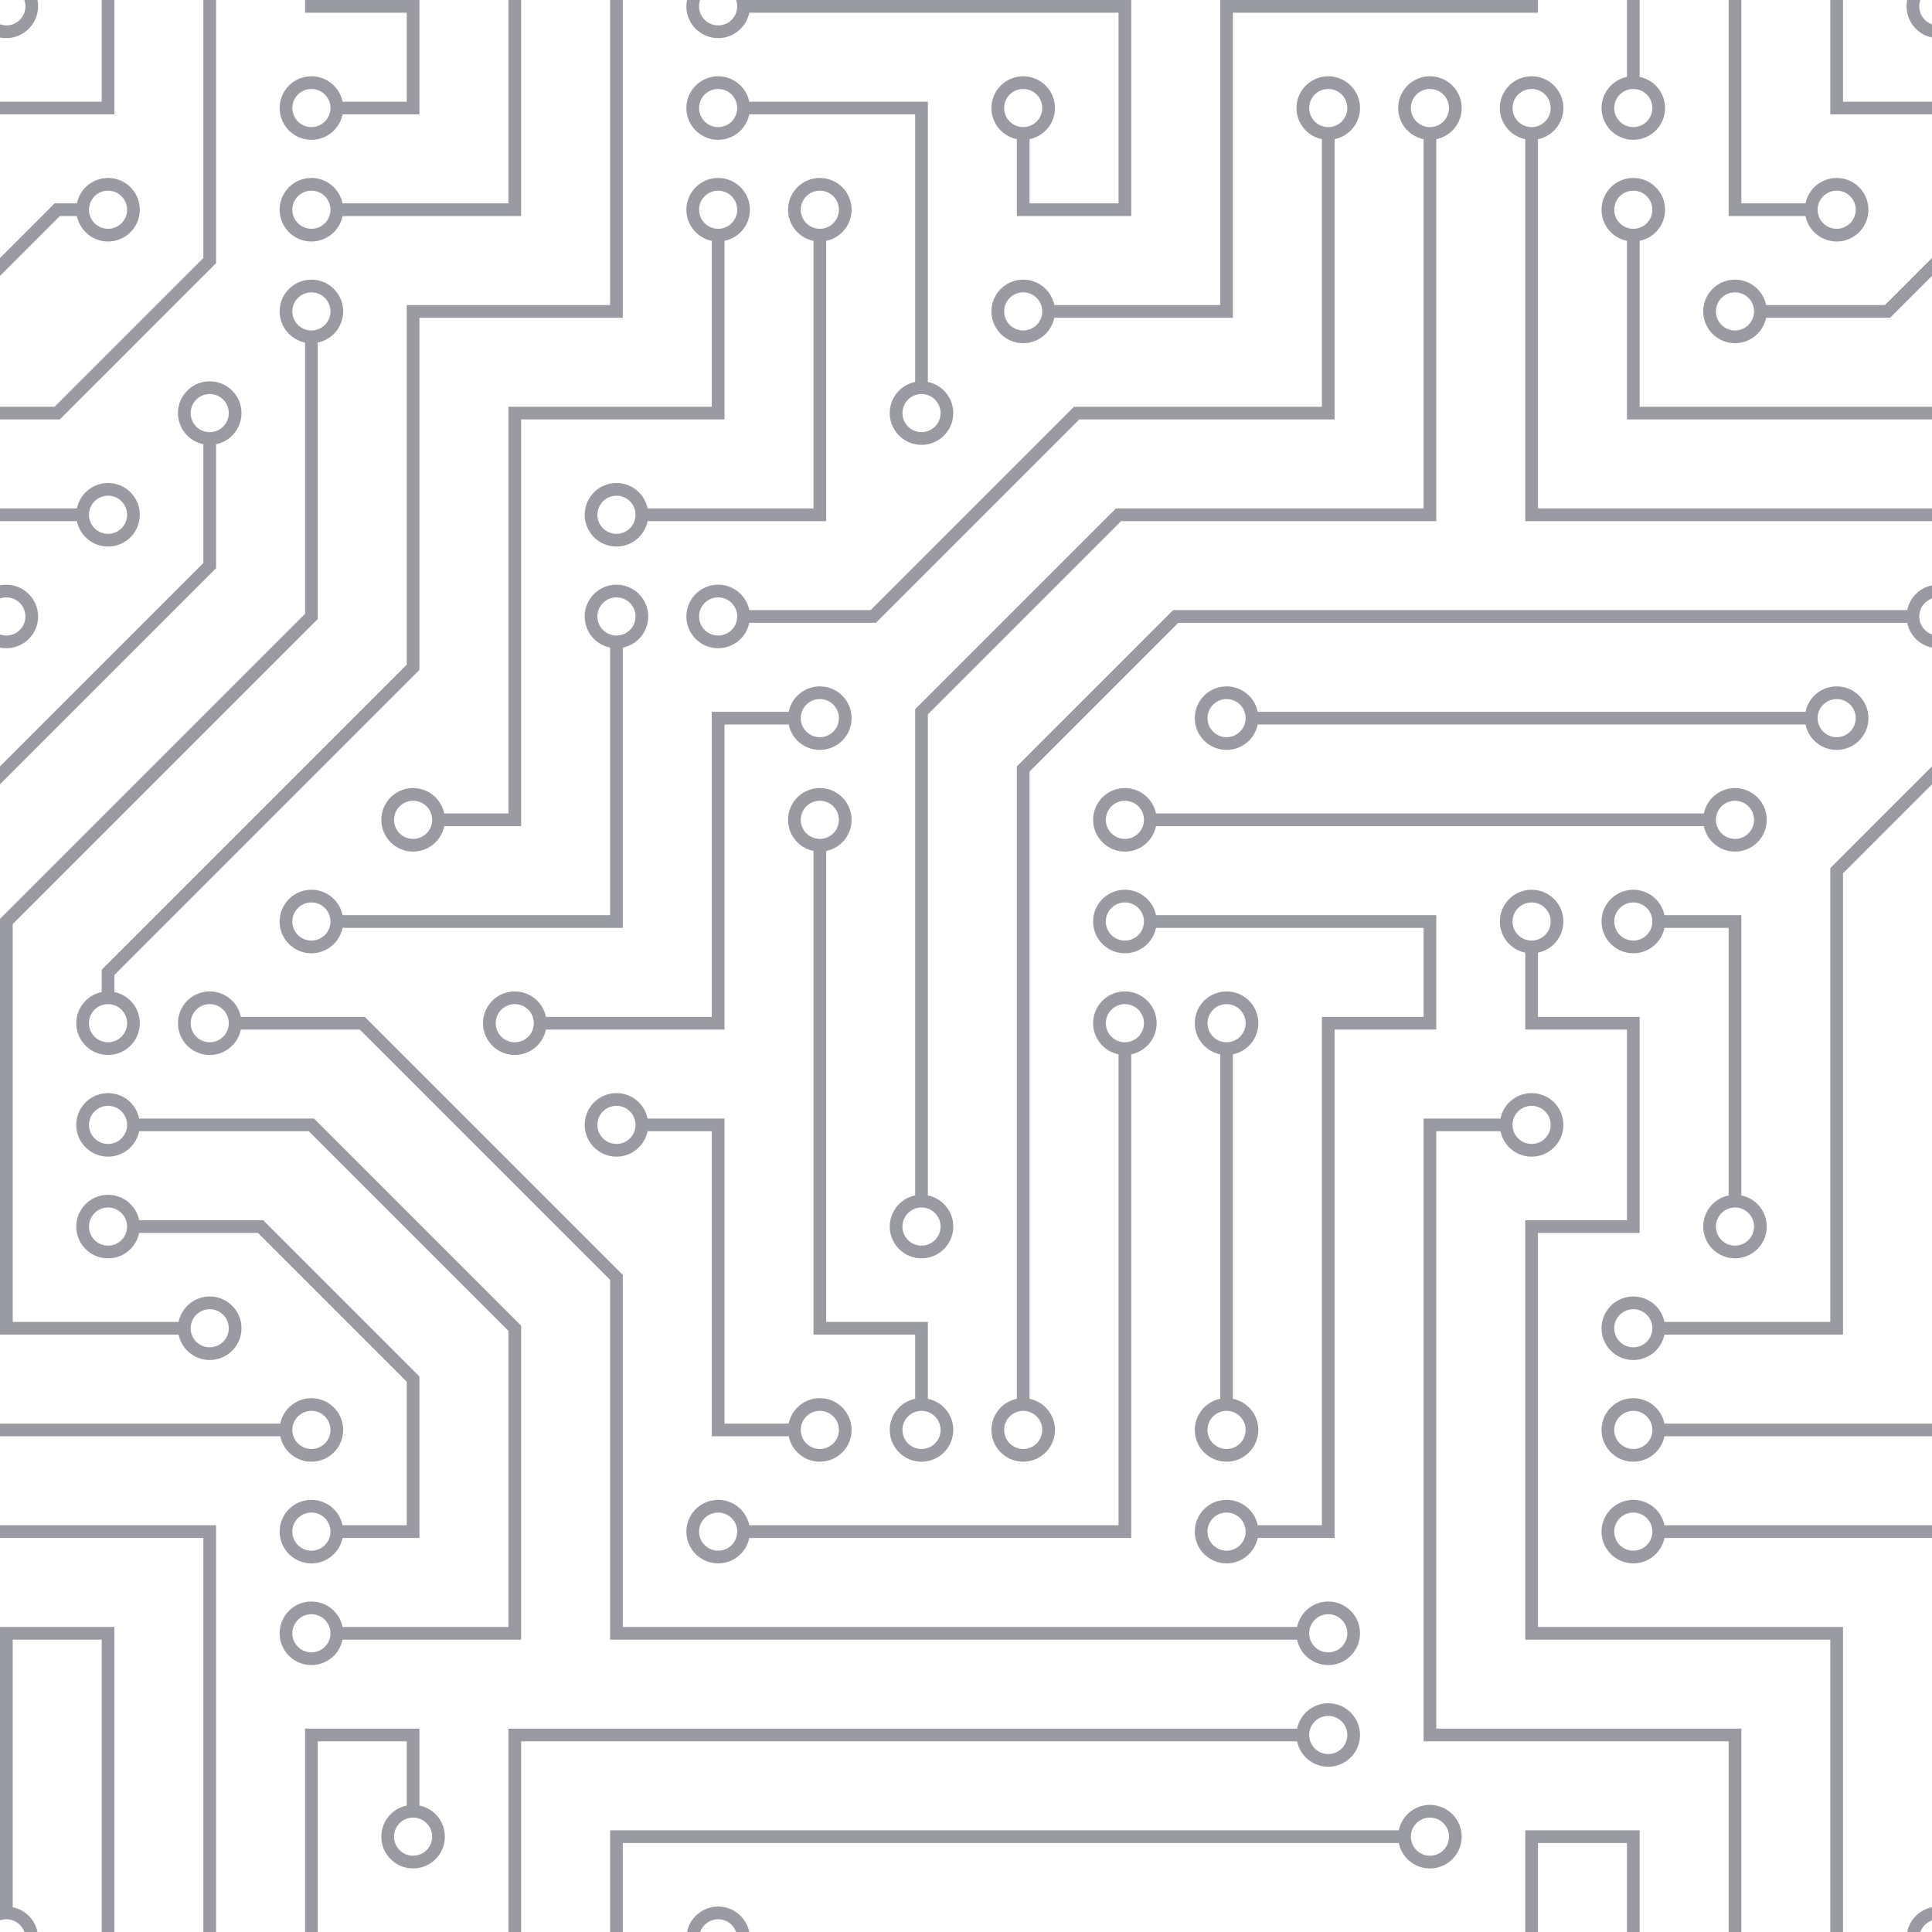
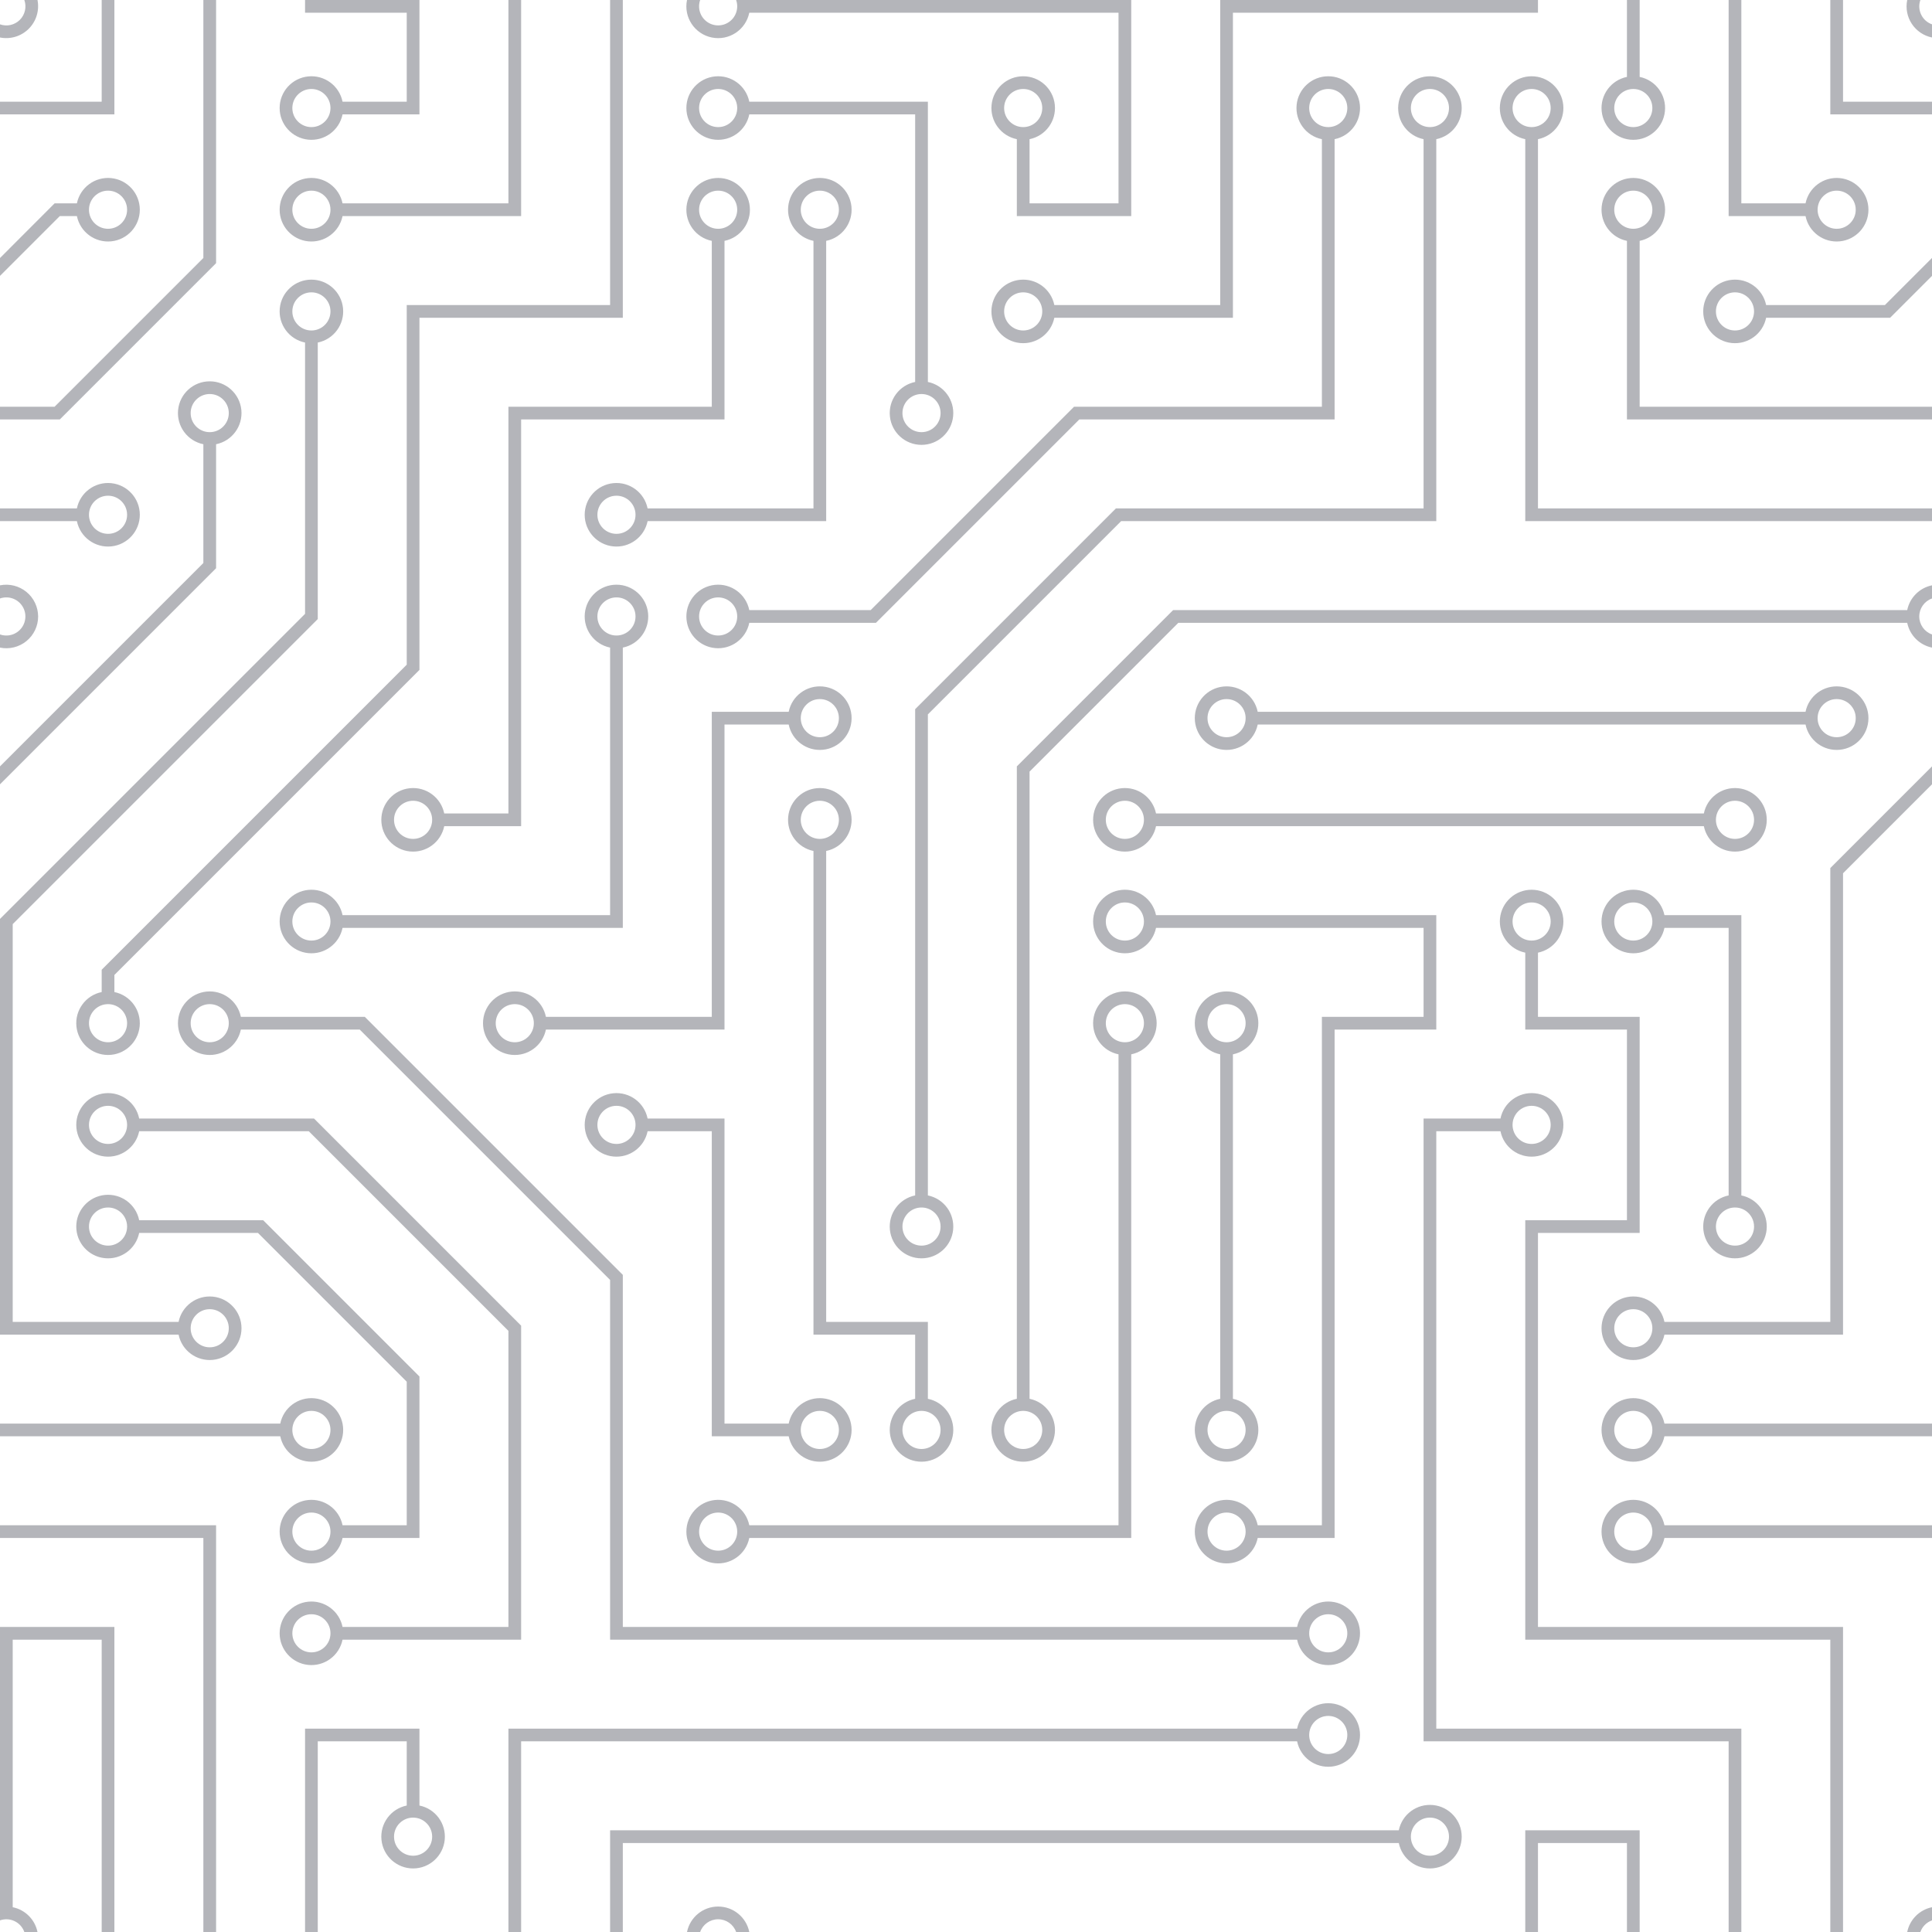
<svg xmlns="http://www.w3.org/2000/svg" viewBox="0 0 304 304" width="304" height="304">
-   <path fill="#020617" opacity=".4" d="M44.1 224a5 5 0 1 1 0 2H0v-2h44.1zm160 48a5 5 0 1 1 0 2H82v-2h122.1zm57.8-46a5 5 0 1 1 0-2H304v2h-42.1zm0 16a5 5 0 1 1 0-2H304v2h-42.1zm6.2-114a5 5 0 1 1 0 2h-86.2a5 5 0 1 1 0-2h86.2zm-256-48a5 5 0 1 1 0 2H0v-2h12.1zm185.8 34a5 5 0 1 1 0-2h86.2a5 5 0 1 1 0 2h-86.2zM258 12.1a5 5 0 1 1-2 0V0h2v12.1zm-64 208a5 5 0 1 1-2 0v-54.2a5 5 0 1 1 2 0v54.2zm48-198.2V80h62v2h-64V21.9a5 5 0 1 1 2 0zm16 16V64h46v2h-48V37.9a5 5 0 1 1 2 0zm-128 96V208h16v12.1a5 5 0 1 1-2 0V210h-16v-76.1a5 5 0 1 1 2 0zm-5.9-21.9a5 5 0 1 1 0 2H114v48H85.9a5 5 0 1 1 0-2H112v-48h12.1zm-6.2 130a5 5 0 1 1 0-2H176v-74.1a5 5 0 1 1 2 0V242h-60.1zm-16-64a5 5 0 1 1 0-2H114v48h10.1a5 5 0 1 1 0 2H112v-48h-10.1zM66 284.1a5 5 0 1 1-2 0V274H50v30h-2v-32h18v12.1zM236.1 176a5 5 0 1 1 0 2H226v94h48v32h-2v-30h-48v-98h12.1zm25.8-30a5 5 0 1 1 0-2H274v44.1a5 5 0 1 1-2 0V146h-10.1zm-64 96a5 5 0 1 1 0-2H208v-80h16v-14h-42.1a5 5 0 1 1 0-2H226v18h-16v80h-12.1zm86.2-210a5 5 0 1 1 0 2H272V0h2v32h10.1zM98 101.9V146H53.9a5 5 0 1 1 0-2H96v-42.1a5 5 0 1 1 2 0zM53.9 34a5 5 0 1 1 0-2H80V0h2v34H53.9zm60.1 3.9V66H82v64H69.9a5 5 0 1 1 0-2H80V64h32V37.9a5 5 0 1 1 2 0zM101.9 82a5 5 0 1 1 0-2H128V37.9a5 5 0 1 1 2 0V82h-28.1zm16-64a5 5 0 1 1 0-2H146v44.1a5 5 0 1 1-2 0V18h-26.1zm102.2 270a5 5 0 1 1 0 2H98v14h-2v-16h124.1zM242 149.9V160h16v34h-16v62h48v48h-2v-46h-48v-66h16v-30h-16v-12.1a5 5 0 1 1 2 0zM53.9 18a5 5 0 1 1 0-2H64V2H48V0h18v18H53.9zm112 32a5 5 0 1 1 0-2H192V0h50v2h-48v48h-28.1zm-48-48a5 5 0 0 1-9.8-2h2.07a3 3 0 1 0 5.66 0H178v34h-18V21.9a5 5 0 1 1 2 0V32h14V2h-58.1zm0 96a5 5 0 1 1 0-2H137l32-32h39V21.9a5 5 0 1 1 2 0V66h-40.17l-32 32H117.9zm28.1 90.1a5 5 0 1 1-2 0v-76.51L175.59 80H224V21.9a5 5 0 1 1 2 0V82h-49.59L146 112.41v75.69zm16 32a5 5 0 1 1-2 0v-99.51L184.59 96H300.1a5 5 0 0 1 3.9-3.9v2.07a3 3 0 0 0 0 5.66v2.07a5 5 0 0 1-3.9-3.9H185.41L162 121.41v98.69zm-144-64a5 5 0 1 1-2 0v-3.51l48-48V48h32V0h2v50H66v55.41l-48 48v2.69zM50 53.9v43.51l-48 48V208h26.1a5 5 0 1 1 0 2H0v-65.41l48-48V53.9a5 5 0 1 1 2 0zm-16 16V89.41l-34 34v-2.82l32-32V69.9a5 5 0 1 1 2 0zM12.1 32a5 5 0 1 1 0 2H9.41L0 43.41V40.6L8.59 32h3.51zm265.8 18a5 5 0 1 1 0-2h18.69l7.41-7.41v2.82L297.41 50H277.9zm-16 160a5 5 0 1 1 0-2H288v-71.41l16-16v2.82l-14 14V210h-28.1zm-208 32a5 5 0 1 1 0-2H64v-22.59L40.59 194H21.9a5 5 0 1 1 0-2H41.41L66 216.59V242H53.9zm150.2 14a5 5 0 1 1 0 2H96v-56.6L56.6 162H37.9a5 5 0 1 1 0-2h19.5L98 200.6V256h106.1zm-150.2 2a5 5 0 1 1 0-2H80v-46.59L48.59 178H21.9a5 5 0 1 1 0-2H49.41L82 208.59V258H53.9zM34 39.8v1.61L9.41 66H0v-2h8.59L32 40.59V0h2v39.8zM2 300.1a5 5 0 0 1 3.9 3.9H3.83A3 3 0 0 0 0 302.17V256h18v48h-2v-46H2v42.1zM34 241v63h-2v-62H0v-2h34v1zM17 18H0v-2h16V0h2v18h-1zm273-2h14v2h-16V0h2v16zm-32 273v15h-2v-14h-14v14h-2v-16h18v1zM0 92.1A5.02 5.02 0 0 1 6 97a5 5 0 0 1-6 4.9v-2.07a3 3 0 1 0 0-5.66V92.1zM80 272h2v32h-2v-32zm37.9 32h-2.07a3 3 0 0 0-5.66 0h-2.07a5 5 0 0 1 9.8 0zM5.9 0A5.02 5.02 0 0 1 0 5.9V3.83A3 3 0 0 0 3.83 0H5.9zm294.2 0h2.07A3 3 0 0 0 304 3.83V5.9a5 5 0 0 1-3.9-5.9zm3.9 300.1v2.07a3 3 0 0 0-1.83 1.83h-2.07a5 5 0 0 1 3.9-3.9zM97 100a3 3 0 1 0 0-6 3 3 0 0 0 0 6zm0-16a3 3 0 1 0 0-6 3 3 0 0 0 0 6zm16 16a3 3 0 1 0 0-6 3 3 0 0 0 0 6zm16 16a3 3 0 1 0 0-6 3 3 0 0 0 0 6zm0 16a3 3 0 1 0 0-6 3 3 0 0 0 0 6zm-48 32a3 3 0 1 0 0-6 3 3 0 0 0 0 6zm16 16a3 3 0 1 0 0-6 3 3 0 0 0 0 6zm32 48a3 3 0 1 0 0-6 3 3 0 0 0 0 6zm-16 16a3 3 0 1 0 0-6 3 3 0 0 0 0 6zm32-16a3 3 0 1 0 0-6 3 3 0 0 0 0 6zm0-32a3 3 0 1 0 0-6 3 3 0 0 0 0 6zm16 32a3 3 0 1 0 0-6 3 3 0 0 0 0 6zm32 16a3 3 0 1 0 0-6 3 3 0 0 0 0 6zm0-16a3 3 0 1 0 0-6 3 3 0 0 0 0 6zm-16-64a3 3 0 1 0 0-6 3 3 0 0 0 0 6zm16 0a3 3 0 1 0 0-6 3 3 0 0 0 0 6zm16 96a3 3 0 1 0 0-6 3 3 0 0 0 0 6zm0 16a3 3 0 1 0 0-6 3 3 0 0 0 0 6zm16 16a3 3 0 1 0 0-6 3 3 0 0 0 0 6zm16-144a3 3 0 1 0 0-6 3 3 0 0 0 0 6zm0 32a3 3 0 1 0 0-6 3 3 0 0 0 0 6zm16-32a3 3 0 1 0 0-6 3 3 0 0 0 0 6zm16-16a3 3 0 1 0 0-6 3 3 0 0 0 0 6zm-96 0a3 3 0 1 0 0-6 3 3 0 0 0 0 6zm0 16a3 3 0 1 0 0-6 3 3 0 0 0 0 6zm16-32a3 3 0 1 0 0-6 3 3 0 0 0 0 6zm96 0a3 3 0 1 0 0-6 3 3 0 0 0 0 6zm-16-64a3 3 0 1 0 0-6 3 3 0 0 0 0 6zm16-16a3 3 0 1 0 0-6 3 3 0 0 0 0 6zm-32 0a3 3 0 1 0 0-6 3 3 0 0 0 0 6zm0-16a3 3 0 1 0 0-6 3 3 0 0 0 0 6zm-16 0a3 3 0 1 0 0-6 3 3 0 0 0 0 6zm-16 0a3 3 0 1 0 0-6 3 3 0 0 0 0 6zm-16 0a3 3 0 1 0 0-6 3 3 0 0 0 0 6zM49 36a3 3 0 1 0 0-6 3 3 0 0 0 0 6zm-32 0a3 3 0 1 0 0-6 3 3 0 0 0 0 6zm32 16a3 3 0 1 0 0-6 3 3 0 0 0 0 6zM33 68a3 3 0 1 0 0-6 3 3 0 0 0 0 6zm16-48a3 3 0 1 0 0-6 3 3 0 0 0 0 6zm0 240a3 3 0 1 0 0-6 3 3 0 0 0 0 6zm16 32a3 3 0 1 0 0-6 3 3 0 0 0 0 6zm-16-64a3 3 0 1 0 0-6 3 3 0 0 0 0 6zm0 16a3 3 0 1 0 0-6 3 3 0 0 0 0 6zm-16-32a3 3 0 1 0 0-6 3 3 0 0 0 0 6zm80-176a3 3 0 1 0 0-6 3 3 0 0 0 0 6zm16 0a3 3 0 1 0 0-6 3 3 0 0 0 0 6zm-16-16a3 3 0 1 0 0-6 3 3 0 0 0 0 6zm32 48a3 3 0 1 0 0-6 3 3 0 0 0 0 6zm16-16a3 3 0 1 0 0-6 3 3 0 0 0 0 6zm0-32a3 3 0 1 0 0-6 3 3 0 0 0 0 6zm112 176a3 3 0 1 0 0-6 3 3 0 0 0 0 6zm-16 16a3 3 0 1 0 0-6 3 3 0 0 0 0 6zm0 16a3 3 0 1 0 0-6 3 3 0 0 0 0 6zm0 16a3 3 0 1 0 0-6 3 3 0 0 0 0 6zM17 180a3 3 0 1 0 0-6 3 3 0 0 0 0 6zm0 16a3 3 0 1 0 0-6 3 3 0 0 0 0 6zm0-32a3 3 0 1 0 0-6 3 3 0 0 0 0 6zm16 0a3 3 0 1 0 0-6 3 3 0 0 0 0 6zM17 84a3 3 0 1 0 0-6 3 3 0 0 0 0 6zm32 64a3 3 0 1 0 0-6 3 3 0 0 0 0 6zm16-16a3 3 0 1 0 0-6 3 3 0 0 0 0 6z" />
+   <path fill="#020617" opacity=".3" d="M44.1 224a5 5 0 1 1 0 2H0v-2h44.1zm160 48a5 5 0 1 1 0 2H82v-2h122.1zm57.8-46a5 5 0 1 1 0-2H304v2h-42.1zm0 16a5 5 0 1 1 0-2H304v2h-42.1zm6.2-114a5 5 0 1 1 0 2h-86.2a5 5 0 1 1 0-2h86.2zm-256-48a5 5 0 1 1 0 2H0v-2h12.1zm185.8 34a5 5 0 1 1 0-2h86.2a5 5 0 1 1 0 2h-86.2zM258 12.1a5 5 0 1 1-2 0V0h2v12.1zm-64 208a5 5 0 1 1-2 0v-54.2a5 5 0 1 1 2 0v54.2zm48-198.2V80h62v2h-64V21.9a5 5 0 1 1 2 0zm16 16V64h46v2h-48V37.9a5 5 0 1 1 2 0zm-128 96V208h16v12.1a5 5 0 1 1-2 0V210h-16v-76.1a5 5 0 1 1 2 0zm-5.9-21.9a5 5 0 1 1 0 2H114v48H85.9a5 5 0 1 1 0-2H112v-48h12.1zm-6.2 130a5 5 0 1 1 0-2H176v-74.1a5 5 0 1 1 2 0V242h-60.1zm-16-64a5 5 0 1 1 0-2H114v48h10.1a5 5 0 1 1 0 2H112v-48h-10.1zM66 284.1a5 5 0 1 1-2 0V274H50v30h-2v-32h18v12.1zM236.1 176a5 5 0 1 1 0 2H226v94h48v32h-2v-30h-48v-98h12.1zm25.8-30a5 5 0 1 1 0-2H274v44.1a5 5 0 1 1-2 0V146h-10.1zm-64 96a5 5 0 1 1 0-2H208v-80h16v-14h-42.1a5 5 0 1 1 0-2H226v18h-16v80h-12.1zm86.2-210a5 5 0 1 1 0 2H272V0h2v32h10.1zM98 101.9V146H53.9a5 5 0 1 1 0-2H96v-42.1a5 5 0 1 1 2 0zM53.9 34a5 5 0 1 1 0-2H80V0h2v34H53.9zm60.1 3.9V66H82v64H69.9a5 5 0 1 1 0-2H80V64h32V37.9a5 5 0 1 1 2 0zM101.9 82a5 5 0 1 1 0-2H128V37.9a5 5 0 1 1 2 0V82h-28.1zm16-64a5 5 0 1 1 0-2H146v44.1a5 5 0 1 1-2 0V18h-26.1zm102.2 270a5 5 0 1 1 0 2H98v14h-2v-16h124.1zM242 149.9V160h16v34h-16v62h48v48h-2v-46h-48v-66h16v-30h-16v-12.1a5 5 0 1 1 2 0zM53.9 18a5 5 0 1 1 0-2H64V2H48V0h18v18H53.9zm112 32a5 5 0 1 1 0-2H192V0h50v2h-48v48h-28.1zm-48-48a5 5 0 0 1-9.8-2h2.07a3 3 0 1 0 5.66 0H178v34h-18V21.9a5 5 0 1 1 2 0V32h14V2h-58.1zm0 96a5 5 0 1 1 0-2H137l32-32h39V21.9a5 5 0 1 1 2 0V66h-40.17l-32 32H117.9zm28.1 90.1a5 5 0 1 1-2 0v-76.51L175.59 80H224V21.9a5 5 0 1 1 2 0V82h-49.59L146 112.41v75.69zm16 32a5 5 0 1 1-2 0v-99.51L184.59 96H300.1a5 5 0 0 1 3.9-3.9v2.07a3 3 0 0 0 0 5.66v2.07a5 5 0 0 1-3.9-3.9H185.41L162 121.41v98.69zm-144-64a5 5 0 1 1-2 0v-3.51l48-48V48h32V0h2v50H66v55.41l-48 48v2.69zM50 53.9v43.51l-48 48V208h26.1a5 5 0 1 1 0 2H0v-65.41l48-48V53.9a5 5 0 1 1 2 0zm-16 16V89.41l-34 34v-2.82l32-32V69.9a5 5 0 1 1 2 0zM12.1 32a5 5 0 1 1 0 2H9.41L0 43.41V40.6L8.59 32h3.51zm265.8 18a5 5 0 1 1 0-2h18.69l7.41-7.41v2.82L297.41 50H277.9zm-16 160a5 5 0 1 1 0-2H288v-71.41l16-16v2.82l-14 14V210h-28.1zm-208 32a5 5 0 1 1 0-2H64v-22.59L40.59 194H21.9a5 5 0 1 1 0-2H41.41L66 216.59V242H53.9zm150.2 14a5 5 0 1 1 0 2H96v-56.6L56.6 162H37.9a5 5 0 1 1 0-2h19.5L98 200.6V256h106.1zm-150.2 2a5 5 0 1 1 0-2H80v-46.59L48.59 178H21.9a5 5 0 1 1 0-2H49.41L82 208.59V258H53.9zM34 39.8v1.61L9.41 66H0v-2h8.59L32 40.59V0h2v39.8zM2 300.1a5 5 0 0 1 3.9 3.9H3.83A3 3 0 0 0 0 302.17V256h18v48h-2v-46H2v42.1zM34 241v63h-2v-62H0v-2h34v1zM17 18H0v-2h16V0h2v18h-1zm273-2h14v2h-16V0h2v16zm-32 273v15h-2v-14h-14v14h-2v-16h18v1zM0 92.1A5.02 5.02 0 0 1 6 97a5 5 0 0 1-6 4.9v-2.07a3 3 0 1 0 0-5.66V92.1zM80 272h2v32h-2v-32zm37.9 32h-2.07a3 3 0 0 0-5.66 0h-2.07a5 5 0 0 1 9.8 0zM5.9 0A5.02 5.02 0 0 1 0 5.9V3.83A3 3 0 0 0 3.83 0H5.9zm294.2 0h2.07A3 3 0 0 0 304 3.83V5.9a5 5 0 0 1-3.9-5.9zm3.9 300.1v2.07a3 3 0 0 0-1.83 1.83h-2.07a5 5 0 0 1 3.9-3.9zM97 100a3 3 0 1 0 0-6 3 3 0 0 0 0 6zm0-16a3 3 0 1 0 0-6 3 3 0 0 0 0 6zm16 16a3 3 0 1 0 0-6 3 3 0 0 0 0 6zm16 16a3 3 0 1 0 0-6 3 3 0 0 0 0 6zm0 16a3 3 0 1 0 0-6 3 3 0 0 0 0 6zm-48 32a3 3 0 1 0 0-6 3 3 0 0 0 0 6zm16 16a3 3 0 1 0 0-6 3 3 0 0 0 0 6zm32 48a3 3 0 1 0 0-6 3 3 0 0 0 0 6zm-16 16a3 3 0 1 0 0-6 3 3 0 0 0 0 6zm32-16a3 3 0 1 0 0-6 3 3 0 0 0 0 6zm0-32a3 3 0 1 0 0-6 3 3 0 0 0 0 6zm16 32a3 3 0 1 0 0-6 3 3 0 0 0 0 6zm32 16a3 3 0 1 0 0-6 3 3 0 0 0 0 6zm0-16a3 3 0 1 0 0-6 3 3 0 0 0 0 6zm-16-64a3 3 0 1 0 0-6 3 3 0 0 0 0 6zm16 0a3 3 0 1 0 0-6 3 3 0 0 0 0 6zm16 96a3 3 0 1 0 0-6 3 3 0 0 0 0 6zm0 16a3 3 0 1 0 0-6 3 3 0 0 0 0 6zm16 16a3 3 0 1 0 0-6 3 3 0 0 0 0 6zm16-144a3 3 0 1 0 0-6 3 3 0 0 0 0 6zm0 32a3 3 0 1 0 0-6 3 3 0 0 0 0 6zm16-32a3 3 0 1 0 0-6 3 3 0 0 0 0 6zm16-16a3 3 0 1 0 0-6 3 3 0 0 0 0 6zm-96 0a3 3 0 1 0 0-6 3 3 0 0 0 0 6zm0 16a3 3 0 1 0 0-6 3 3 0 0 0 0 6zm16-32a3 3 0 1 0 0-6 3 3 0 0 0 0 6zm96 0a3 3 0 1 0 0-6 3 3 0 0 0 0 6zm-16-64a3 3 0 1 0 0-6 3 3 0 0 0 0 6zm16-16a3 3 0 1 0 0-6 3 3 0 0 0 0 6zm-32 0a3 3 0 1 0 0-6 3 3 0 0 0 0 6zm0-16a3 3 0 1 0 0-6 3 3 0 0 0 0 6zm-16 0a3 3 0 1 0 0-6 3 3 0 0 0 0 6zm-16 0a3 3 0 1 0 0-6 3 3 0 0 0 0 6zm-16 0a3 3 0 1 0 0-6 3 3 0 0 0 0 6zM49 36a3 3 0 1 0 0-6 3 3 0 0 0 0 6zm-32 0a3 3 0 1 0 0-6 3 3 0 0 0 0 6zm32 16a3 3 0 1 0 0-6 3 3 0 0 0 0 6zM33 68a3 3 0 1 0 0-6 3 3 0 0 0 0 6zm16-48a3 3 0 1 0 0-6 3 3 0 0 0 0 6zm0 240a3 3 0 1 0 0-6 3 3 0 0 0 0 6zm16 32a3 3 0 1 0 0-6 3 3 0 0 0 0 6zm-16-64a3 3 0 1 0 0-6 3 3 0 0 0 0 6zm0 16a3 3 0 1 0 0-6 3 3 0 0 0 0 6zm-16-32a3 3 0 1 0 0-6 3 3 0 0 0 0 6zm80-176a3 3 0 1 0 0-6 3 3 0 0 0 0 6zm16 0a3 3 0 1 0 0-6 3 3 0 0 0 0 6zm-16-16a3 3 0 1 0 0-6 3 3 0 0 0 0 6zm32 48a3 3 0 1 0 0-6 3 3 0 0 0 0 6zm16-16a3 3 0 1 0 0-6 3 3 0 0 0 0 6zm0-32a3 3 0 1 0 0-6 3 3 0 0 0 0 6zm112 176a3 3 0 1 0 0-6 3 3 0 0 0 0 6zm-16 16a3 3 0 1 0 0-6 3 3 0 0 0 0 6zm0 16a3 3 0 1 0 0-6 3 3 0 0 0 0 6zm0 16a3 3 0 1 0 0-6 3 3 0 0 0 0 6zM17 180a3 3 0 1 0 0-6 3 3 0 0 0 0 6zm0 16a3 3 0 1 0 0-6 3 3 0 0 0 0 6zm0-32a3 3 0 1 0 0-6 3 3 0 0 0 0 6zm16 0a3 3 0 1 0 0-6 3 3 0 0 0 0 6zM17 84a3 3 0 1 0 0-6 3 3 0 0 0 0 6zm32 64a3 3 0 1 0 0-6 3 3 0 0 0 0 6zm16-16a3 3 0 1 0 0-6 3 3 0 0 0 0 6z" />
</svg>
